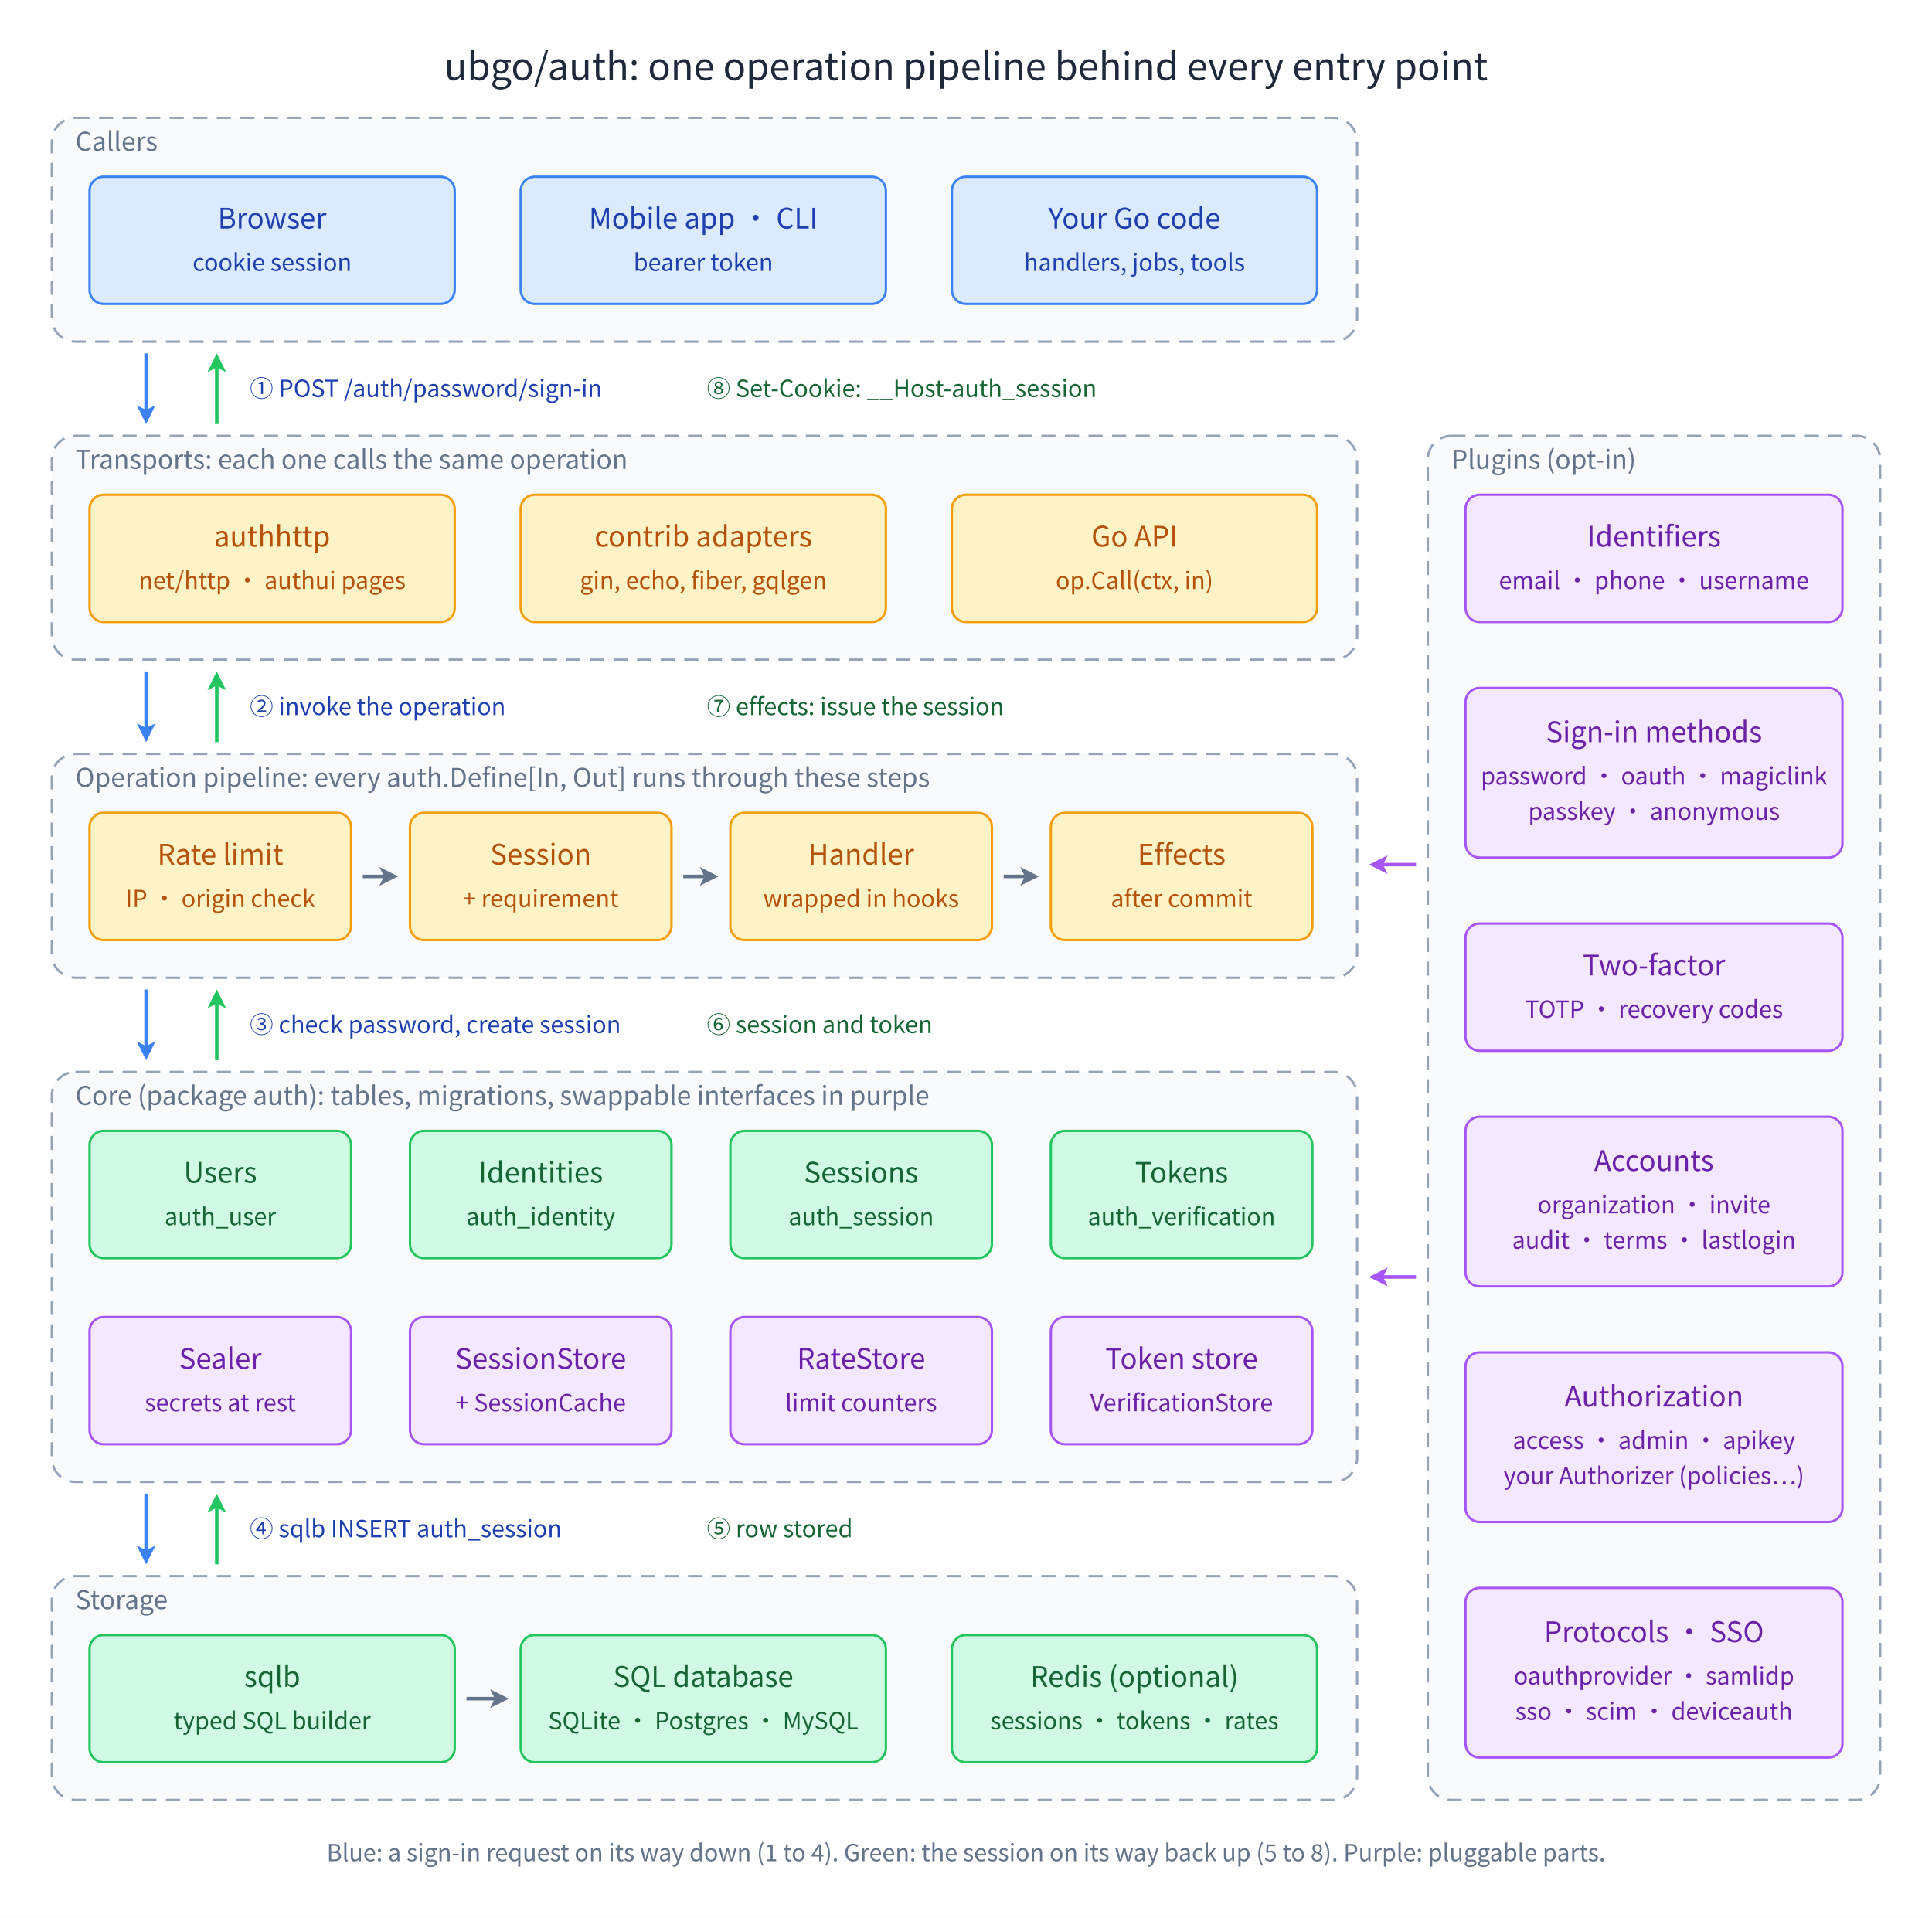
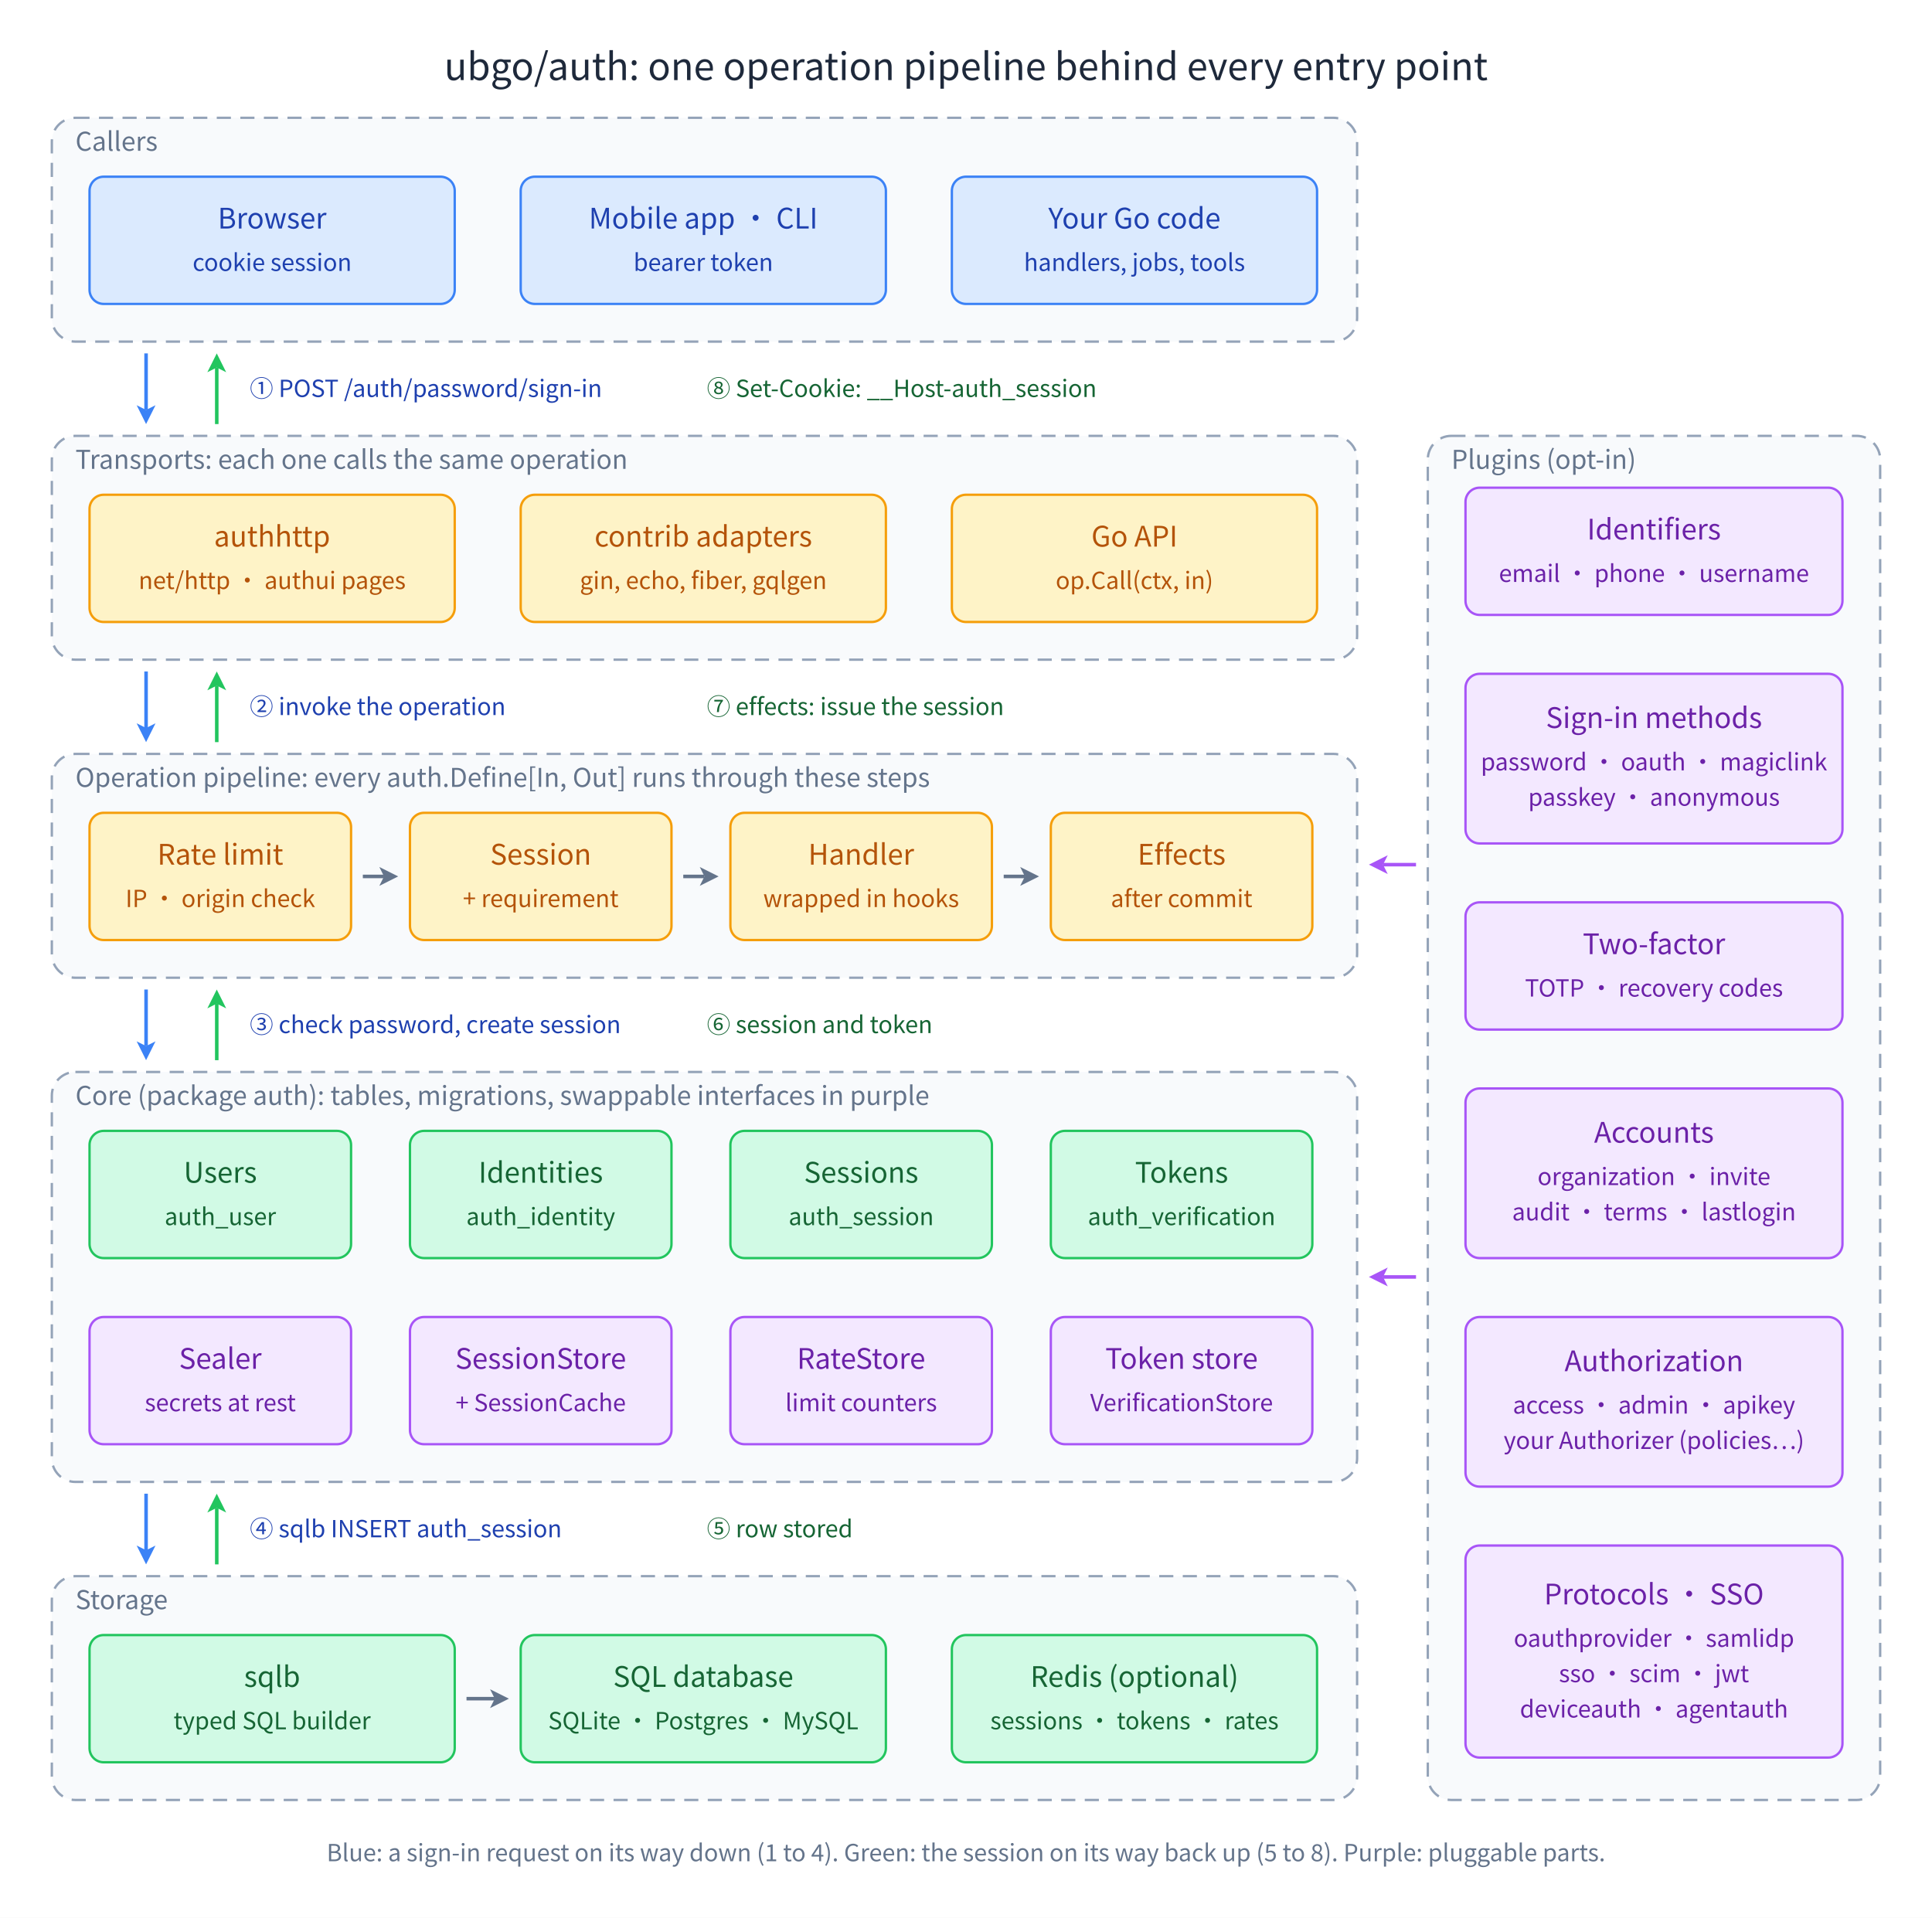
<svg xmlns="http://www.w3.org/2000/svg" viewBox="0 0 820 814" width="820">
  <style>
    text { font-family: 'PingFang SC', 'Microsoft YaHei', 'Noto Sans CJK SC', system-ui, sans-serif; }
  </style>
  <defs>
    <marker id="arrow" markerWidth="8" markerHeight="8" refX="2" refY="4" orient="auto" markerUnits="userSpaceOnUse">
      <path d="M0,0 L8,4 L0,8 L2,4 z" fill="#64748b" />
    </marker>
    <marker id="arrow-blue" markerWidth="8" markerHeight="8" refX="2" refY="4" orient="auto" markerUnits="userSpaceOnUse">
      <path d="M0,0 L8,4 L0,8 L2,4 z" fill="#3b82f6" />
    </marker>
    <marker id="arrow-green" markerWidth="8" markerHeight="8" refX="2" refY="4" orient="auto" markerUnits="userSpaceOnUse">
      <path d="M0,0 L8,4 L0,8 L2,4 z" fill="#22c55e" />
    </marker>
    <marker id="arrow-purple" markerWidth="8" markerHeight="8" refX="2" refY="4" orient="auto" markerUnits="userSpaceOnUse">
      <path d="M0,0 L8,4 L0,8 L2,4 z" fill="#a855f7" />
    </marker>
  </defs>
  <rect x="0" y="0" width="820" height="814" fill="#ffffff" />
  <text x="410" y="34" font-size="16" fill="#1e293b" text-anchor="middle">ubgo/auth: one operation pipeline behind every entry point</text>
  <rect x="22" y="50" width="554" height="95" rx="10" fill="#f8fafc" stroke="#94a3b8" stroke-dasharray="6,4" />
  <text x="32" y="64" font-size="11" fill="#64748b">Callers</text>
  <rect x="22" y="185" width="554" height="95" rx="10" fill="#f8fafc" stroke="#94a3b8" stroke-dasharray="6,4" />
  <text x="32" y="199" font-size="11" fill="#64748b">Transports: each one calls the same operation</text>
  <rect x="22" y="320" width="554" height="95" rx="10" fill="#f8fafc" stroke="#94a3b8" stroke-dasharray="6,4" />
  <text x="32" y="334" font-size="11" fill="#64748b">Operation pipeline: every auth.Define[In, Out] runs through these steps</text>
  <rect x="22" y="455" width="554" height="174" rx="10" fill="#f8fafc" stroke="#94a3b8" stroke-dasharray="6,4" />
  <text x="32" y="469" font-size="11" fill="#64748b">Core (package auth): tables, migrations, swappable interfaces in purple</text>
  <rect x="22" y="669" width="554" height="95" rx="10" fill="#f8fafc" stroke="#94a3b8" stroke-dasharray="6,4" />
  <text x="32" y="683" font-size="11" fill="#64748b">Storage</text>
  <rect x="606" y="185" width="192" height="579" rx="10" fill="#f8fafc" stroke="#94a3b8" stroke-dasharray="6,4" />
  <text x="616" y="199" font-size="11" fill="#64748b">Plugins (opt-in)</text>
  <path d="M62,150 L 62,174" fill="none" stroke="#3b82f6" stroke-width="1.5" marker-end="url(#arrow-blue)" />
  <path d="M92,180 L 92,156" fill="none" stroke="#22c55e" stroke-width="1.5" marker-end="url(#arrow-green)" />
  <path d="M62,285 L 62,309" fill="none" stroke="#3b82f6" stroke-width="1.5" marker-end="url(#arrow-blue)" />
  <path d="M92,315 L 92,291" fill="none" stroke="#22c55e" stroke-width="1.5" marker-end="url(#arrow-green)" />
  <path d="M62,420 L 62,444" fill="none" stroke="#3b82f6" stroke-width="1.5" marker-end="url(#arrow-blue)" />
  <path d="M92,450 L 92,426" fill="none" stroke="#22c55e" stroke-width="1.5" marker-end="url(#arrow-green)" />
  <path d="M62,634 L 62,658" fill="none" stroke="#3b82f6" stroke-width="1.5" marker-end="url(#arrow-blue)" />
  <path d="M92,664 L 92,640" fill="none" stroke="#22c55e" stroke-width="1.5" marker-end="url(#arrow-green)" />
  <path d="M154,372 L 163,372" fill="none" stroke="#64748b" stroke-width="1.5" marker-end="url(#arrow)" />
  <path d="M290,372 L 299,372" fill="none" stroke="#64748b" stroke-width="1.5" marker-end="url(#arrow)" />
  <path d="M426,372 L 435,372" fill="none" stroke="#64748b" stroke-width="1.5" marker-end="url(#arrow)" />
  <path d="M198,721 L 210,721" fill="none" stroke="#64748b" stroke-width="1.5" marker-end="url(#arrow)" />
  <path d="M601,367 L 587,367" fill="none" stroke="#a855f7" stroke-width="1.5" marker-end="url(#arrow-purple)" />
  <path d="M601,542 L 587,542" fill="none" stroke="#a855f7" stroke-width="1.5" marker-end="url(#arrow-purple)" />
  <text x="106" y="168.5" font-size="10" fill="#1e40af">① POST /auth/password/sign-in</text>
  <text x="300" y="168.5" font-size="10" fill="#166534">⑧ Set-Cookie: __Host-auth_session</text>
  <text x="106" y="303.5" font-size="10" fill="#1e40af">② invoke the operation</text>
  <text x="300" y="303.5" font-size="10" fill="#166534">⑦ effects: issue the session</text>
  <text x="106" y="438.5" font-size="10" fill="#1e40af">③ check password, create session</text>
  <text x="300" y="438.5" font-size="10" fill="#166534">⑥ session and token</text>
  <text x="106" y="652.5" font-size="10" fill="#1e40af">④ sqlb INSERT auth_session</text>
  <text x="300" y="652.5" font-size="10" fill="#166534">⑤ row stored</text>
  <rect x="38" y="75" width="155" height="54" rx="6" fill="#dbeafe" stroke="#3b82f6" />
  <text x="115.5" y="97" font-size="12" fill="#1e40af" text-anchor="middle">Browser</text>
  <text x="115.5" y="115" font-size="10" fill="#1e40af" text-anchor="middle">cookie session</text>
  <rect x="221" y="75" width="155" height="54" rx="6" fill="#dbeafe" stroke="#3b82f6" />
  <text x="298.5" y="97" font-size="12" fill="#1e40af" text-anchor="middle">Mobile app · CLI</text>
  <text x="298.5" y="115" font-size="10" fill="#1e40af" text-anchor="middle">bearer token</text>
  <rect x="404" y="75" width="155" height="54" rx="6" fill="#dbeafe" stroke="#3b82f6" />
  <text x="481.5" y="97" font-size="12" fill="#1e40af" text-anchor="middle">Your Go code</text>
  <text x="481.5" y="115" font-size="10" fill="#1e40af" text-anchor="middle">handlers, jobs, tools</text>
  <rect x="38" y="210" width="155" height="54" rx="6" fill="#fef3c7" stroke="#f59e0b" />
  <text x="115.5" y="232" font-size="12" fill="#b45309" text-anchor="middle">authhttp</text>
  <text x="115.5" y="250" font-size="10" fill="#b45309" text-anchor="middle">net/http · authui pages</text>
  <rect x="221" y="210" width="155" height="54" rx="6" fill="#fef3c7" stroke="#f59e0b" />
  <text x="298.5" y="232" font-size="12" fill="#b45309" text-anchor="middle">contrib adapters</text>
  <text x="298.5" y="250" font-size="10" fill="#b45309" text-anchor="middle">gin, echo, fiber, gqlgen</text>
  <rect x="404" y="210" width="155" height="54" rx="6" fill="#fef3c7" stroke="#f59e0b" />
  <text x="481.5" y="232" font-size="12" fill="#b45309" text-anchor="middle">Go API</text>
  <text x="481.5" y="250" font-size="10" fill="#b45309" text-anchor="middle">op.Call(ctx, in)</text>
  <rect x="38" y="345" width="111" height="54" rx="6" fill="#fef3c7" stroke="#f59e0b" />
  <text x="93.5" y="367" font-size="12" fill="#b45309" text-anchor="middle">Rate limit</text>
  <text x="93.5" y="385" font-size="10" fill="#b45309" text-anchor="middle">IP · origin check</text>
  <rect x="174" y="345" width="111" height="54" rx="6" fill="#fef3c7" stroke="#f59e0b" />
  <text x="229.5" y="367" font-size="12" fill="#b45309" text-anchor="middle">Session</text>
  <text x="229.5" y="385" font-size="10" fill="#b45309" text-anchor="middle">+ requirement</text>
  <rect x="310" y="345" width="111" height="54" rx="6" fill="#fef3c7" stroke="#f59e0b" />
  <text x="365.5" y="367" font-size="12" fill="#b45309" text-anchor="middle">Handler</text>
  <text x="365.5" y="385" font-size="10" fill="#b45309" text-anchor="middle">wrapped in hooks</text>
  <rect x="446" y="345" width="111" height="54" rx="6" fill="#fef3c7" stroke="#f59e0b" />
  <text x="501.5" y="367" font-size="12" fill="#b45309" text-anchor="middle">Effects</text>
  <text x="501.5" y="385" font-size="10" fill="#b45309" text-anchor="middle">after commit</text>
  <rect x="38" y="480" width="111" height="54" rx="6" fill="#d1fae5" stroke="#22c55e" />
  <text x="93.5" y="502" font-size="12" fill="#166534" text-anchor="middle">Users</text>
  <text x="93.5" y="520" font-size="10" fill="#166534" text-anchor="middle">auth_user</text>
  <rect x="174" y="480" width="111" height="54" rx="6" fill="#d1fae5" stroke="#22c55e" />
  <text x="229.5" y="502" font-size="12" fill="#166534" text-anchor="middle">Identities</text>
  <text x="229.5" y="520" font-size="10" fill="#166534" text-anchor="middle">auth_identity</text>
  <rect x="310" y="480" width="111" height="54" rx="6" fill="#d1fae5" stroke="#22c55e" />
  <text x="365.5" y="502" font-size="12" fill="#166534" text-anchor="middle">Sessions</text>
  <text x="365.5" y="520" font-size="10" fill="#166534" text-anchor="middle">auth_session</text>
  <rect x="446" y="480" width="111" height="54" rx="6" fill="#d1fae5" stroke="#22c55e" />
  <text x="501.5" y="502" font-size="12" fill="#166534" text-anchor="middle">Tokens</text>
  <text x="501.5" y="520" font-size="10" fill="#166534" text-anchor="middle">auth_verification</text>
  <rect x="38" y="559" width="111" height="54" rx="6" fill="#f3e8ff" stroke="#a855f7" />
  <text x="93.5" y="581" font-size="12" fill="#6b21a8" text-anchor="middle">Sealer</text>
  <text x="93.5" y="599" font-size="10" fill="#6b21a8" text-anchor="middle">secrets at rest</text>
  <rect x="174" y="559" width="111" height="54" rx="6" fill="#f3e8ff" stroke="#a855f7" />
  <text x="229.5" y="581" font-size="12" fill="#6b21a8" text-anchor="middle">SessionStore</text>
  <text x="229.5" y="599" font-size="10" fill="#6b21a8" text-anchor="middle">+ SessionCache</text>
  <rect x="310" y="559" width="111" height="54" rx="6" fill="#f3e8ff" stroke="#a855f7" />
  <text x="365.5" y="581" font-size="12" fill="#6b21a8" text-anchor="middle">RateStore</text>
  <text x="365.5" y="599" font-size="10" fill="#6b21a8" text-anchor="middle">limit counters</text>
  <rect x="446" y="559" width="111" height="54" rx="6" fill="#f3e8ff" stroke="#a855f7" />
  <text x="501.5" y="581" font-size="12" fill="#6b21a8" text-anchor="middle">Token store</text>
  <text x="501.5" y="599" font-size="10" fill="#6b21a8" text-anchor="middle">VerificationStore</text>
  <rect x="38" y="694" width="155" height="54" rx="6" fill="#d1fae5" stroke="#22c55e" />
  <text x="115.5" y="716" font-size="12" fill="#166534" text-anchor="middle">sqlb</text>
  <text x="115.5" y="734" font-size="10" fill="#166534" text-anchor="middle">typed SQL builder</text>
  <rect x="221" y="694" width="155" height="54" rx="6" fill="#d1fae5" stroke="#22c55e" />
  <text x="298.5" y="716" font-size="12" fill="#166534" text-anchor="middle">SQL database</text>
  <text x="298.5" y="734" font-size="10" fill="#166534" text-anchor="middle">SQLite · Postgres · MySQL</text>
  <rect x="404" y="694" width="155" height="54" rx="6" fill="#d1fae5" stroke="#22c55e" />
  <text x="481.5" y="716" font-size="12" fill="#166534" text-anchor="middle">Redis (optional)</text>
  <text x="481.5" y="734" font-size="10" fill="#166534" text-anchor="middle">sessions · tokens · rates</text>
-   <rect x="622" y="210" width="160" height="54" rx="6" fill="#f3e8ff" stroke="#a855f7" />
-   <text x="702" y="232" font-size="12" fill="#6b21a8" text-anchor="middle">Identifiers</text>
-   <text x="702" y="250" font-size="10" fill="#6b21a8" text-anchor="middle">email · phone · username</text>
-   <rect x="622" y="292" width="160" height="72" rx="6" fill="#f3e8ff" stroke="#a855f7" />
-   <text x="702" y="315" font-size="12" fill="#6b21a8" text-anchor="middle">Sign-in methods</text>
-   <text x="702" y="333" font-size="10" fill="#6b21a8" text-anchor="middle">password · oauth · magiclink</text>
-   <text x="702" y="348" font-size="10" fill="#6b21a8" text-anchor="middle">passkey · anonymous</text>
-   <rect x="622" y="392" width="160" height="54" rx="6" fill="#f3e8ff" stroke="#a855f7" />
-   <text x="702" y="414" font-size="12" fill="#6b21a8" text-anchor="middle">Two-factor</text>
-   <text x="702" y="432" font-size="10" fill="#6b21a8" text-anchor="middle">TOTP · recovery codes</text>
-   <rect x="622" y="474" width="160" height="72" rx="6" fill="#f3e8ff" stroke="#a855f7" />
-   <text x="702" y="497" font-size="12" fill="#6b21a8" text-anchor="middle">Accounts</text>
-   <text x="702" y="515" font-size="10" fill="#6b21a8" text-anchor="middle">organization · invite</text>
-   <text x="702" y="530" font-size="10" fill="#6b21a8" text-anchor="middle">audit · terms · lastlogin</text>
-   <rect x="622" y="574" width="160" height="72" rx="6" fill="#f3e8ff" stroke="#a855f7" />
-   <text x="702" y="597" font-size="12" fill="#6b21a8" text-anchor="middle">Authorization</text>
-   <text x="702" y="615" font-size="10" fill="#6b21a8" text-anchor="middle">access · admin · apikey</text>
-   <text x="702" y="630" font-size="10" fill="#6b21a8" text-anchor="middle">your Authorizer (policies…)</text>
-   <rect x="622" y="674" width="160" height="72" rx="6" fill="#f3e8ff" stroke="#a855f7" />
-   <text x="702" y="697" font-size="12" fill="#6b21a8" text-anchor="middle">Protocols · SSO</text>
-   <text x="702" y="715" font-size="10" fill="#6b21a8" text-anchor="middle">oauthprovider · samlidp</text>
-   <text x="702" y="730" font-size="10" fill="#6b21a8" text-anchor="middle">sso · scim · deviceauth</text>
+   <rect x="622" y="207" width="160" height="54" rx="6" fill="#f3e8ff" stroke="#a855f7" />
+   <text x="702" y="229" font-size="12" fill="#6b21a8" text-anchor="middle">Identifiers</text>
+   <text x="702" y="247" font-size="10" fill="#6b21a8" text-anchor="middle">email · phone · username</text>
+   <rect x="622" y="286" width="160" height="72" rx="6" fill="#f3e8ff" stroke="#a855f7" />
+   <text x="702" y="309" font-size="12" fill="#6b21a8" text-anchor="middle">Sign-in methods</text>
+   <text x="702" y="327" font-size="10" fill="#6b21a8" text-anchor="middle">password · oauth · magiclink</text>
+   <text x="702" y="342" font-size="10" fill="#6b21a8" text-anchor="middle">passkey · anonymous</text>
+   <rect x="622" y="383" width="160" height="54" rx="6" fill="#f3e8ff" stroke="#a855f7" />
+   <text x="702" y="405" font-size="12" fill="#6b21a8" text-anchor="middle">Two-factor</text>
+   <text x="702" y="423" font-size="10" fill="#6b21a8" text-anchor="middle">TOTP · recovery codes</text>
+   <rect x="622" y="462" width="160" height="72" rx="6" fill="#f3e8ff" stroke="#a855f7" />
+   <text x="702" y="485" font-size="12" fill="#6b21a8" text-anchor="middle">Accounts</text>
+   <text x="702" y="503" font-size="10" fill="#6b21a8" text-anchor="middle">organization · invite</text>
+   <text x="702" y="518" font-size="10" fill="#6b21a8" text-anchor="middle">audit · terms · lastlogin</text>
+   <rect x="622" y="559" width="160" height="72" rx="6" fill="#f3e8ff" stroke="#a855f7" />
+   <text x="702" y="582" font-size="12" fill="#6b21a8" text-anchor="middle">Authorization</text>
+   <text x="702" y="600" font-size="10" fill="#6b21a8" text-anchor="middle">access · admin · apikey</text>
+   <text x="702" y="615" font-size="10" fill="#6b21a8" text-anchor="middle">your Authorizer (policies…)</text>
+   <rect x="622" y="656" width="160" height="90" rx="6" fill="#f3e8ff" stroke="#a855f7" />
+   <text x="702" y="681" font-size="12" fill="#6b21a8" text-anchor="middle">Protocols · SSO</text>
+   <text x="702" y="699" font-size="10" fill="#6b21a8" text-anchor="middle">oauthprovider · samlidp</text>
+   <text x="702" y="714" font-size="10" fill="#6b21a8" text-anchor="middle">sso · scim · jwt</text>
+   <text x="702" y="729" font-size="10" fill="#6b21a8" text-anchor="middle">deviceauth · agentauth</text>
  <text x="410" y="790" font-size="10" fill="#64748b" text-anchor="middle">Blue: a sign-in request on its way down (1 to 4). Green: the session on its way back up (5 to 8). Purple: pluggable parts.</text>
</svg>
